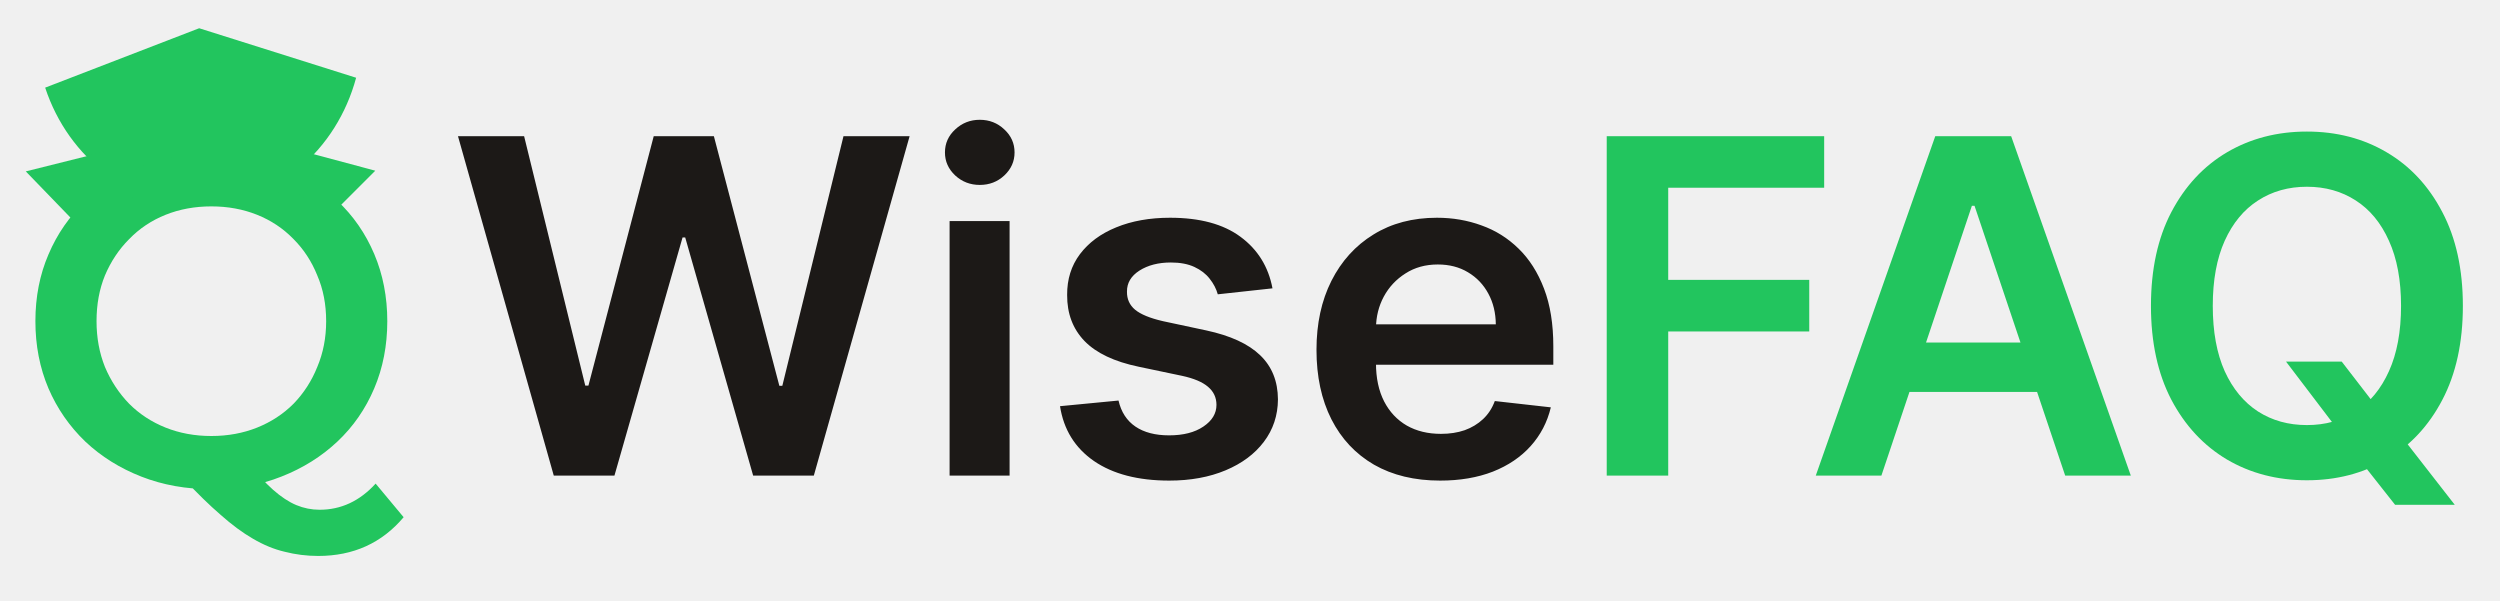
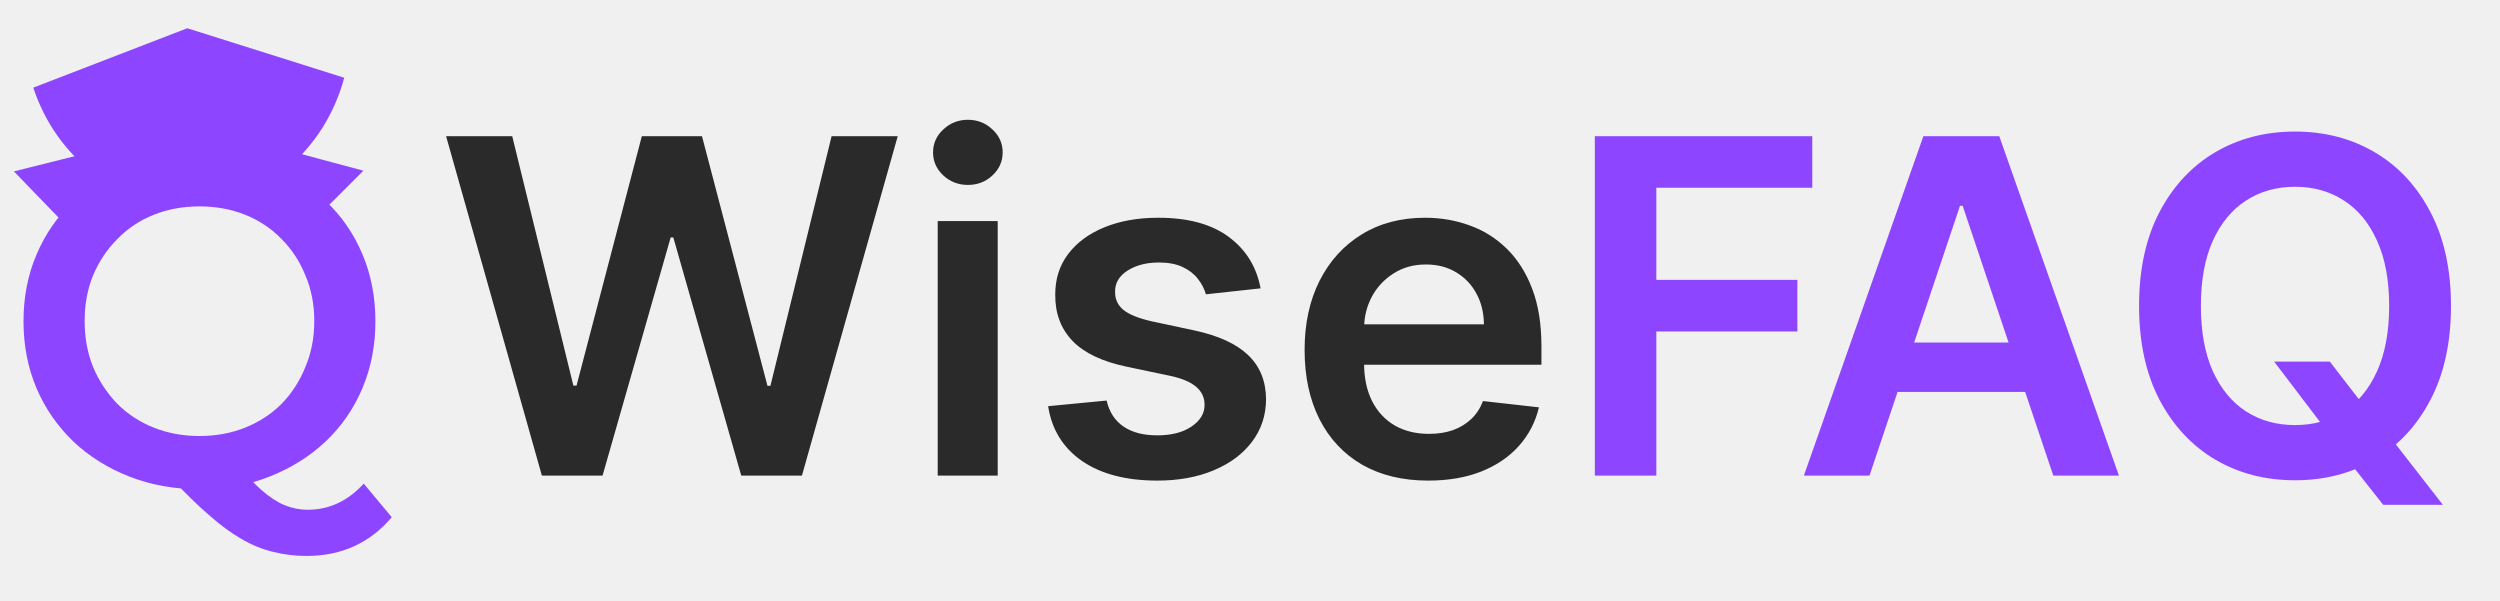
<svg xmlns="http://www.w3.org/2000/svg" width="841" height="202" viewBox="0 0 841 202" fill="none">
  <g clip-path="url(#clip0_8_3)">
    <mask id="path-1-inside-1_8_3" fill="white">
-       <path d="M119.802 26.153C116.548 38.226 109.842 48.874 100.646 56.567C91.451 64.261 80.238 68.604 68.618 68.974C56.998 69.344 45.569 65.722 35.971 58.627C26.372 51.532 19.099 41.329 15.195 29.483L67 9.5L119.802 26.153Z" />
+       <path d="M115.802 26.153C112.548 38.226 105.842 48.874 96.646 56.567C87.451 64.261 76.238 68.604 64.618 68.974C52.998 69.344 41.569 65.722 31.971 58.627C22.372 51.532 15.099 41.329 11.195 29.483L63 9.5L115.802 26.153Z" />
    </mask>
-     <path d="M119.802 26.153C116.548 38.226 109.842 48.874 100.646 56.567C91.451 64.261 80.238 68.604 68.618 68.974C56.998 69.344 45.569 65.722 35.971 58.627C26.372 51.532 19.099 41.329 15.195 29.483L67 9.5L119.802 26.153Z" fill="#22C55E" stroke="#22C55E" stroke-width="18" mask="url(#path-1-inside-1_8_3)" />
-     <path d="M71.254 164.57C62.671 164.57 54.769 163.157 47.547 160.331C40.325 157.505 34.045 153.58 28.707 148.556C23.369 143.427 19.235 137.461 16.304 130.658C13.373 123.75 11.908 116.214 11.908 108.05C11.908 99.886 13.373 92.402 16.304 85.599C19.235 78.691 23.369 72.725 28.707 67.701C34.045 62.572 40.325 58.595 47.547 55.769C54.769 52.943 62.619 51.53 71.097 51.53C79.68 51.53 87.53 52.943 94.647 55.769C101.869 58.595 108.149 62.52 113.487 67.544C118.825 72.568 122.959 78.534 125.89 85.442C128.821 92.35 130.286 99.886 130.286 108.05C130.286 116.214 128.821 123.75 125.89 130.658C122.959 137.566 118.825 143.532 113.487 148.556C108.149 153.58 101.869 157.505 94.647 160.331C87.53 163.157 79.732 164.57 71.254 164.57ZM107.05 187.021C103.177 187.021 99.409 186.55 95.746 185.608C92.187 184.771 88.629 183.305 85.07 181.212C81.616 179.223 78.005 176.554 74.237 173.205C70.469 169.96 66.335 165.931 61.834 161.116L83.5 155.464C86.431 159.337 89.204 162.424 91.821 164.727C94.542 167.134 97.159 168.861 99.671 169.908C102.183 170.955 104.8 171.478 107.521 171.478C114.743 171.478 121.023 168.547 126.361 162.686L135.781 173.99C128.454 182.677 118.877 187.021 107.05 187.021ZM71.097 146.672C76.644 146.672 81.773 145.73 86.483 143.846C91.193 141.962 95.275 139.293 98.729 135.839C102.183 132.28 104.852 128.146 106.736 123.436C108.725 118.726 109.719 113.597 109.719 108.05C109.719 102.398 108.725 97.269 106.736 92.664C104.852 87.954 102.183 83.872 98.729 80.418C95.275 76.859 91.193 74.138 86.483 72.254C81.773 70.37 76.644 69.428 71.097 69.428C65.55 69.428 60.421 70.37 55.711 72.254C51.001 74.138 46.919 76.859 43.465 80.418C40.011 83.872 37.29 87.954 35.301 92.664C33.417 97.269 32.475 102.398 32.475 108.05C32.475 113.597 33.417 118.726 35.301 123.436C37.29 128.146 40.011 132.28 43.465 135.839C46.919 139.293 51.001 141.962 55.711 143.846C60.421 145.73 65.55 146.672 71.097 146.672Z" fill="#22C55E" />
-     <path d="M8.675 57.656L37.24 50.513L29.143 78.823L8.675 57.656Z" fill="#22C55E" />
-     <path d="M126.241 57.421L105.421 78.241L97.8 49.8L126.241 57.421Z" fill="#22C55E" />
-     <path d="M186.292 160L154.066 45.818H176.312L196.885 129.726H197.944L219.911 45.818H240.149L262.171 129.782H263.175L283.748 45.818H305.993L273.768 160H253.362L230.504 79.883H229.612L206.697 160H186.292ZM319.443 160V74.364H339.626V160H319.443ZM329.59 62.209C326.394 62.209 323.643 61.15 321.339 59.032C319.034 56.876 317.882 54.293 317.882 51.282C317.882 48.234 319.034 45.651 321.339 43.532C323.643 41.377 326.394 40.299 329.59 40.299C332.824 40.299 335.574 41.377 337.842 43.532C340.146 45.651 341.298 48.234 341.298 51.282C341.298 54.293 340.146 56.876 337.842 59.032C335.574 61.15 332.824 62.209 329.59 62.209ZM428.064 96.999L409.665 99.006C409.145 97.148 408.234 95.401 406.933 93.766C405.67 92.13 403.96 90.811 401.804 89.807C399.648 88.804 397.009 88.302 393.887 88.302C389.687 88.302 386.156 89.213 383.294 91.034C380.469 92.855 379.076 95.215 379.113 98.114C379.076 100.605 379.986 102.63 381.845 104.191C383.74 105.752 386.862 107.035 391.211 108.038L405.818 111.161C413.921 112.907 419.942 115.676 423.882 119.468C427.859 123.259 429.866 128.221 429.904 134.354C429.866 139.743 428.287 144.501 425.165 148.626C422.08 152.715 417.787 155.911 412.286 158.216C406.785 160.52 400.466 161.673 393.33 161.673C382.848 161.673 374.411 159.48 368.018 155.094C361.625 150.671 357.815 144.519 356.589 136.64L376.269 134.744C377.161 138.609 379.057 141.527 381.956 143.497C384.855 145.467 388.628 146.452 393.274 146.452C398.069 146.452 401.916 145.467 404.815 143.497C407.751 141.527 409.219 139.093 409.219 136.194C409.219 133.74 408.271 131.715 406.376 130.116C404.517 128.518 401.618 127.292 397.678 126.437L383.071 123.37C374.857 121.661 368.78 118.78 364.84 114.729C360.9 110.64 358.949 105.474 358.986 99.229C358.949 93.951 360.38 89.38 363.279 85.514C366.215 81.612 370.285 78.601 375.489 76.482C380.73 74.326 386.769 73.249 393.608 73.249C403.644 73.249 411.542 75.386 417.303 79.66C423.102 83.934 426.689 89.714 428.064 96.999ZM484.458 161.673C475.872 161.673 468.457 159.888 462.212 156.32C456.005 152.715 451.229 147.623 447.884 141.044C444.539 134.428 442.866 126.641 442.866 117.684C442.866 108.875 444.539 101.144 447.884 94.49C451.266 87.8 455.987 82.597 462.045 78.88C468.104 75.126 475.221 73.249 483.398 73.249C488.676 73.249 493.657 74.103 498.34 75.813C503.061 77.486 507.223 80.088 510.829 83.619C514.471 87.15 517.333 91.647 519.415 97.111C521.496 102.537 522.537 109.005 522.537 116.513V122.701H452.344V109.098H503.191C503.154 105.232 502.317 101.794 500.682 98.783C499.046 95.736 496.761 93.338 493.824 91.591C490.925 89.844 487.543 88.971 483.677 88.971C479.551 88.971 475.928 89.974 472.805 91.981C469.683 93.951 467.249 96.553 465.502 99.787C463.792 102.983 462.919 106.496 462.881 110.324V122.2C462.881 127.18 463.792 131.455 465.613 135.023C467.435 138.554 469.981 141.267 473.251 143.163C476.522 145.021 480.351 145.95 484.737 145.95C487.673 145.95 490.33 145.541 492.709 144.724C495.088 143.869 497.151 142.624 498.898 140.988C500.645 139.353 501.964 137.327 502.856 134.911L521.701 137.03C520.511 142.01 518.244 146.359 514.899 150.076C511.591 153.756 507.354 156.618 502.187 158.662C497.021 160.669 491.111 161.673 484.458 161.673Z" fill="#1C1917" />
-     <path d="M540.503 160V45.818H613.651V63.157H561.188V94.156H608.633V111.495H561.188V160H540.503ZM632.9 160H610.822L651.019 45.818H676.554L716.808 160H694.73L664.233 69.234H663.341L632.9 160ZM633.624 115.23H693.838V131.845H633.624V115.23ZM769.02 121.642H787.753L798.848 136.026L806.765 145.393L825.777 169.812H805.706L792.771 153.421L787.251 145.616L769.02 121.642ZM828.509 102.909C828.509 115.212 826.204 125.749 821.595 134.521C817.023 143.256 810.779 149.946 802.862 154.592C794.982 159.238 786.043 161.561 776.045 161.561C766.047 161.561 757.089 159.238 749.172 154.592C741.292 149.909 735.048 143.2 730.439 134.465C725.868 125.693 723.582 115.175 723.582 102.909C723.582 90.606 725.868 80.088 730.439 71.353C735.048 62.581 741.292 55.872 749.172 51.226C757.089 46.58 766.047 44.257 776.045 44.257C786.043 44.257 794.982 46.58 802.862 51.226C810.779 55.872 817.023 62.581 821.595 71.353C826.204 80.088 828.509 90.606 828.509 102.909ZM807.713 102.909C807.713 94.249 806.356 86.945 803.643 80.998C800.967 75.014 797.25 70.498 792.492 67.45C787.735 64.365 782.252 62.823 776.045 62.823C769.838 62.823 764.356 64.365 759.598 67.45C754.84 70.498 751.105 75.014 748.392 80.998C745.716 86.945 744.377 94.249 744.377 102.909C744.377 111.569 745.716 118.892 748.392 124.876C751.105 130.823 754.84 135.339 759.598 138.424C764.356 141.471 769.838 142.995 776.045 142.995C782.252 142.995 787.735 141.471 792.492 138.424C797.25 135.339 800.967 130.823 803.643 124.876C806.356 118.892 807.713 111.569 807.713 102.909Z" fill="#22C55E" />
-     <circle cx="36" cy="61" r="10" fill="#22C55E" />
-     <circle cx="97.5" cy="58.5" r="7.5" fill="#22C55E" />
+     <path d="M115.802 26.153C112.548 38.226 105.842 48.874 96.646 56.567C87.451 64.261 76.238 68.604 64.618 68.974C52.998 69.344 41.569 65.722 31.971 58.627C22.372 51.532 15.099 41.329 11.195 29.483L63 9.5L115.802 26.153Z" fill="#8D45FF" stroke="#8D45FF" stroke-width="18" mask="url(#path-1-inside-1_8_3)" />
+     <path d="M67.254 164.57C58.671 164.57 50.769 163.157 43.547 160.331C36.325 157.505 30.045 153.58 24.707 148.556C19.369 143.427 15.235 137.461 12.304 130.658C9.373 123.75 7.908 116.214 7.908 108.05C7.908 99.886 9.373 92.402 12.304 85.599C15.235 78.691 19.369 72.725 24.707 67.701C30.045 62.572 36.325 58.595 43.547 55.769C50.769 52.943 58.619 51.53 67.097 51.53C75.68 51.53 83.53 52.943 90.647 55.769C97.869 58.595 104.149 62.52 109.487 67.544C114.825 72.568 118.959 78.534 121.89 85.442C124.821 92.35 126.286 99.886 126.286 108.05C126.286 116.214 124.821 123.75 121.89 130.658C118.959 137.566 114.825 143.532 109.487 148.556C104.149 153.58 97.869 157.505 90.647 160.331C83.53 163.157 75.732 164.57 67.254 164.57ZM103.05 187.021C99.177 187.021 95.409 186.55 91.746 185.608C88.187 184.771 84.629 183.305 81.07 181.212C77.616 179.223 74.005 176.554 70.237 173.205C66.469 169.96 62.335 165.931 57.834 161.116L79.5 155.464C82.431 159.337 85.204 162.424 87.821 164.727C90.542 167.134 93.159 168.861 95.671 169.908C98.183 170.955 100.8 171.478 103.521 171.478C110.743 171.478 117.023 168.547 122.361 162.686L131.781 173.99C124.454 182.677 114.877 187.021 103.05 187.021ZM67.097 146.672C72.644 146.672 77.773 145.73 82.483 143.846C87.193 141.962 91.275 139.293 94.729 135.839C98.183 132.28 100.852 128.146 102.736 123.436C104.725 118.726 105.719 113.597 105.719 108.05C105.719 102.398 104.725 97.269 102.736 92.664C100.852 87.954 98.183 83.872 94.729 80.418C91.275 76.859 87.193 74.138 82.483 72.254C77.773 70.37 72.644 69.428 67.097 69.428C61.55 69.428 56.421 70.37 51.711 72.254C47.001 74.138 42.919 76.859 39.465 80.418C36.011 83.872 33.29 87.954 31.301 92.664C29.417 97.269 28.475 102.398 28.475 108.05C28.475 113.597 29.417 118.726 31.301 123.436C33.29 128.146 36.011 132.28 39.465 135.839C42.919 139.293 47.001 141.962 51.711 143.846C56.421 145.73 61.55 146.672 67.097 146.672Z" fill="#8D45FF" />
+     <path d="M4.675 57.656L33.24 50.513L25.143 78.823L4.675 57.656Z" fill="#8D45FF" />
+     <path d="M122.241 57.421L101.421 78.241L93.8 49.8L122.241 57.421Z" fill="#8D45FF" />
+     <path d="M182.292 160L150.066 45.818H172.312L192.885 129.726H193.944L215.911 45.818H236.149L258.171 129.782H259.175L279.748 45.818H301.993L269.768 160H249.362L226.504 79.883H225.612L202.697 160H182.292ZM315.443 160V74.364H335.626V160H315.443ZM325.59 62.209C322.394 62.209 319.643 61.15 317.339 59.032C315.034 56.876 313.882 54.293 313.882 51.282C313.882 48.234 315.034 45.651 317.339 43.532C319.643 41.377 322.394 40.299 325.59 40.299C328.824 40.299 331.574 41.377 333.842 43.532C336.146 45.651 337.298 48.234 337.298 51.282C337.298 54.293 336.146 56.876 333.842 59.032C331.574 61.15 328.824 62.209 325.59 62.209ZM424.064 96.999L405.665 99.006C405.145 97.148 404.234 95.401 402.933 93.766C401.67 92.13 399.96 90.811 397.804 89.807C395.648 88.804 393.009 88.302 389.887 88.302C385.687 88.302 382.156 89.213 379.294 91.034C376.469 92.855 375.076 95.215 375.113 98.114C375.076 100.605 375.986 102.63 377.845 104.191C379.74 105.752 382.862 107.035 387.211 108.038L401.818 111.161C409.921 112.907 415.942 115.676 419.882 119.468C423.859 123.259 425.866 128.221 425.904 134.354C425.866 139.743 424.287 144.501 421.165 148.626C418.08 152.715 413.787 155.911 408.286 158.216C402.785 160.52 396.466 161.673 389.33 161.673C378.848 161.673 370.411 159.48 364.018 155.094C357.625 150.671 353.815 144.519 352.589 136.64L372.269 134.744C373.161 138.609 375.057 141.527 377.956 143.497C380.855 145.467 384.628 146.452 389.274 146.452C394.069 146.452 397.916 145.467 400.815 143.497C403.751 141.527 405.219 139.093 405.219 136.194C405.219 133.74 404.271 131.715 402.376 130.116C400.517 128.518 397.618 127.292 393.678 126.437L379.071 123.37C370.857 121.661 364.78 118.78 360.84 114.729C356.9 110.64 354.949 105.474 354.986 99.229C354.949 93.951 356.38 89.38 359.279 85.514C362.215 81.612 366.285 78.601 371.489 76.482C376.73 74.326 382.769 73.249 389.608 73.249C399.644 73.249 407.542 75.386 413.303 79.66C419.102 83.934 422.689 89.714 424.064 96.999ZM480.458 161.673C471.872 161.673 464.457 159.888 458.212 156.32C452.005 152.715 447.229 147.623 443.884 141.044C440.539 134.428 438.866 126.641 438.866 117.684C438.866 108.875 440.539 101.144 443.884 94.49C447.266 87.8 451.987 82.597 458.045 78.88C464.104 75.126 471.221 73.249 479.398 73.249C484.676 73.249 489.657 74.103 494.34 75.813C499.061 77.486 503.223 80.088 506.829 83.619C510.471 87.15 513.333 91.647 515.415 97.111C517.496 102.537 518.537 109.005 518.537 116.513V122.701H448.344V109.098H499.191C499.154 105.232 498.317 101.794 496.682 98.783C495.046 95.736 492.761 93.338 489.824 91.591C486.925 89.844 483.543 88.971 479.677 88.971C475.551 88.971 471.928 89.974 468.805 91.981C465.683 93.951 463.249 96.553 461.502 99.787C459.792 102.983 458.919 106.496 458.881 110.324V122.2C458.881 127.18 459.792 131.455 461.613 135.023C463.435 138.554 465.981 141.267 469.251 143.163C472.522 145.021 476.351 145.95 480.737 145.95C483.673 145.95 486.33 145.541 488.709 144.724C491.088 143.869 493.151 142.624 494.898 140.988C496.645 139.353 497.964 137.327 498.856 134.911L517.701 137.03C516.511 142.01 514.244 146.359 510.899 150.076C507.591 153.756 503.354 156.618 498.187 158.662C493.021 160.669 487.111 161.673 480.458 161.673Z" fill="#2A2A2A" />
+     <path d="M536.503 160V45.818H609.651V63.157H557.188V94.156H604.633V111.495H557.188V160H536.503ZM628.9 160H606.822L647.019 45.818H672.554L712.808 160H690.73L660.233 69.234H659.341L628.9 160ZM629.624 115.23H689.838V131.845H629.624V115.23ZM765.02 121.642H783.753L794.848 136.026L802.765 145.393L821.777 169.812H801.706L788.771 153.421L783.251 145.616L765.02 121.642ZM824.509 102.909C824.509 115.212 822.204 125.749 817.595 134.521C813.023 143.256 806.779 149.946 798.862 154.592C790.982 159.238 782.043 161.561 772.045 161.561C762.047 161.561 753.089 159.238 745.172 154.592C737.292 149.909 731.048 143.2 726.439 134.465C721.868 125.693 719.582 115.175 719.582 102.909C719.582 90.606 721.868 80.088 726.439 71.353C731.048 62.581 737.292 55.872 745.172 51.226C753.089 46.58 762.047 44.257 772.045 44.257C782.043 44.257 790.982 46.58 798.862 51.226C806.779 55.872 813.023 62.581 817.595 71.353C822.204 80.088 824.509 90.606 824.509 102.909ZM803.713 102.909C803.713 94.249 802.356 86.945 799.643 80.998C796.967 75.014 793.25 70.498 788.492 67.45C783.735 64.365 778.252 62.823 772.045 62.823C765.838 62.823 760.356 64.365 755.598 67.45C750.84 70.498 747.105 75.014 744.392 80.998C741.716 86.945 740.377 94.249 740.377 102.909C740.377 111.569 741.716 118.892 744.392 124.876C747.105 130.823 750.84 135.339 755.598 138.424C760.356 141.471 765.838 142.995 772.045 142.995C778.252 142.995 783.735 141.471 788.492 138.424C793.25 135.339 796.967 130.823 799.643 124.876C802.356 118.892 803.713 111.569 803.713 102.909Z" fill="#8D45FF" />
+     <circle cx="32" cy="61" r="10" fill="#8D45FF" />
+     <circle cx="93.5" cy="58.5" r="7.5" fill="#8D45FF" />
  </g>
  <defs>
    <clipPath id="clip0_8_3">
      <rect width="841" height="202" fill="white" />
    </clipPath>
  </defs>
</svg>
